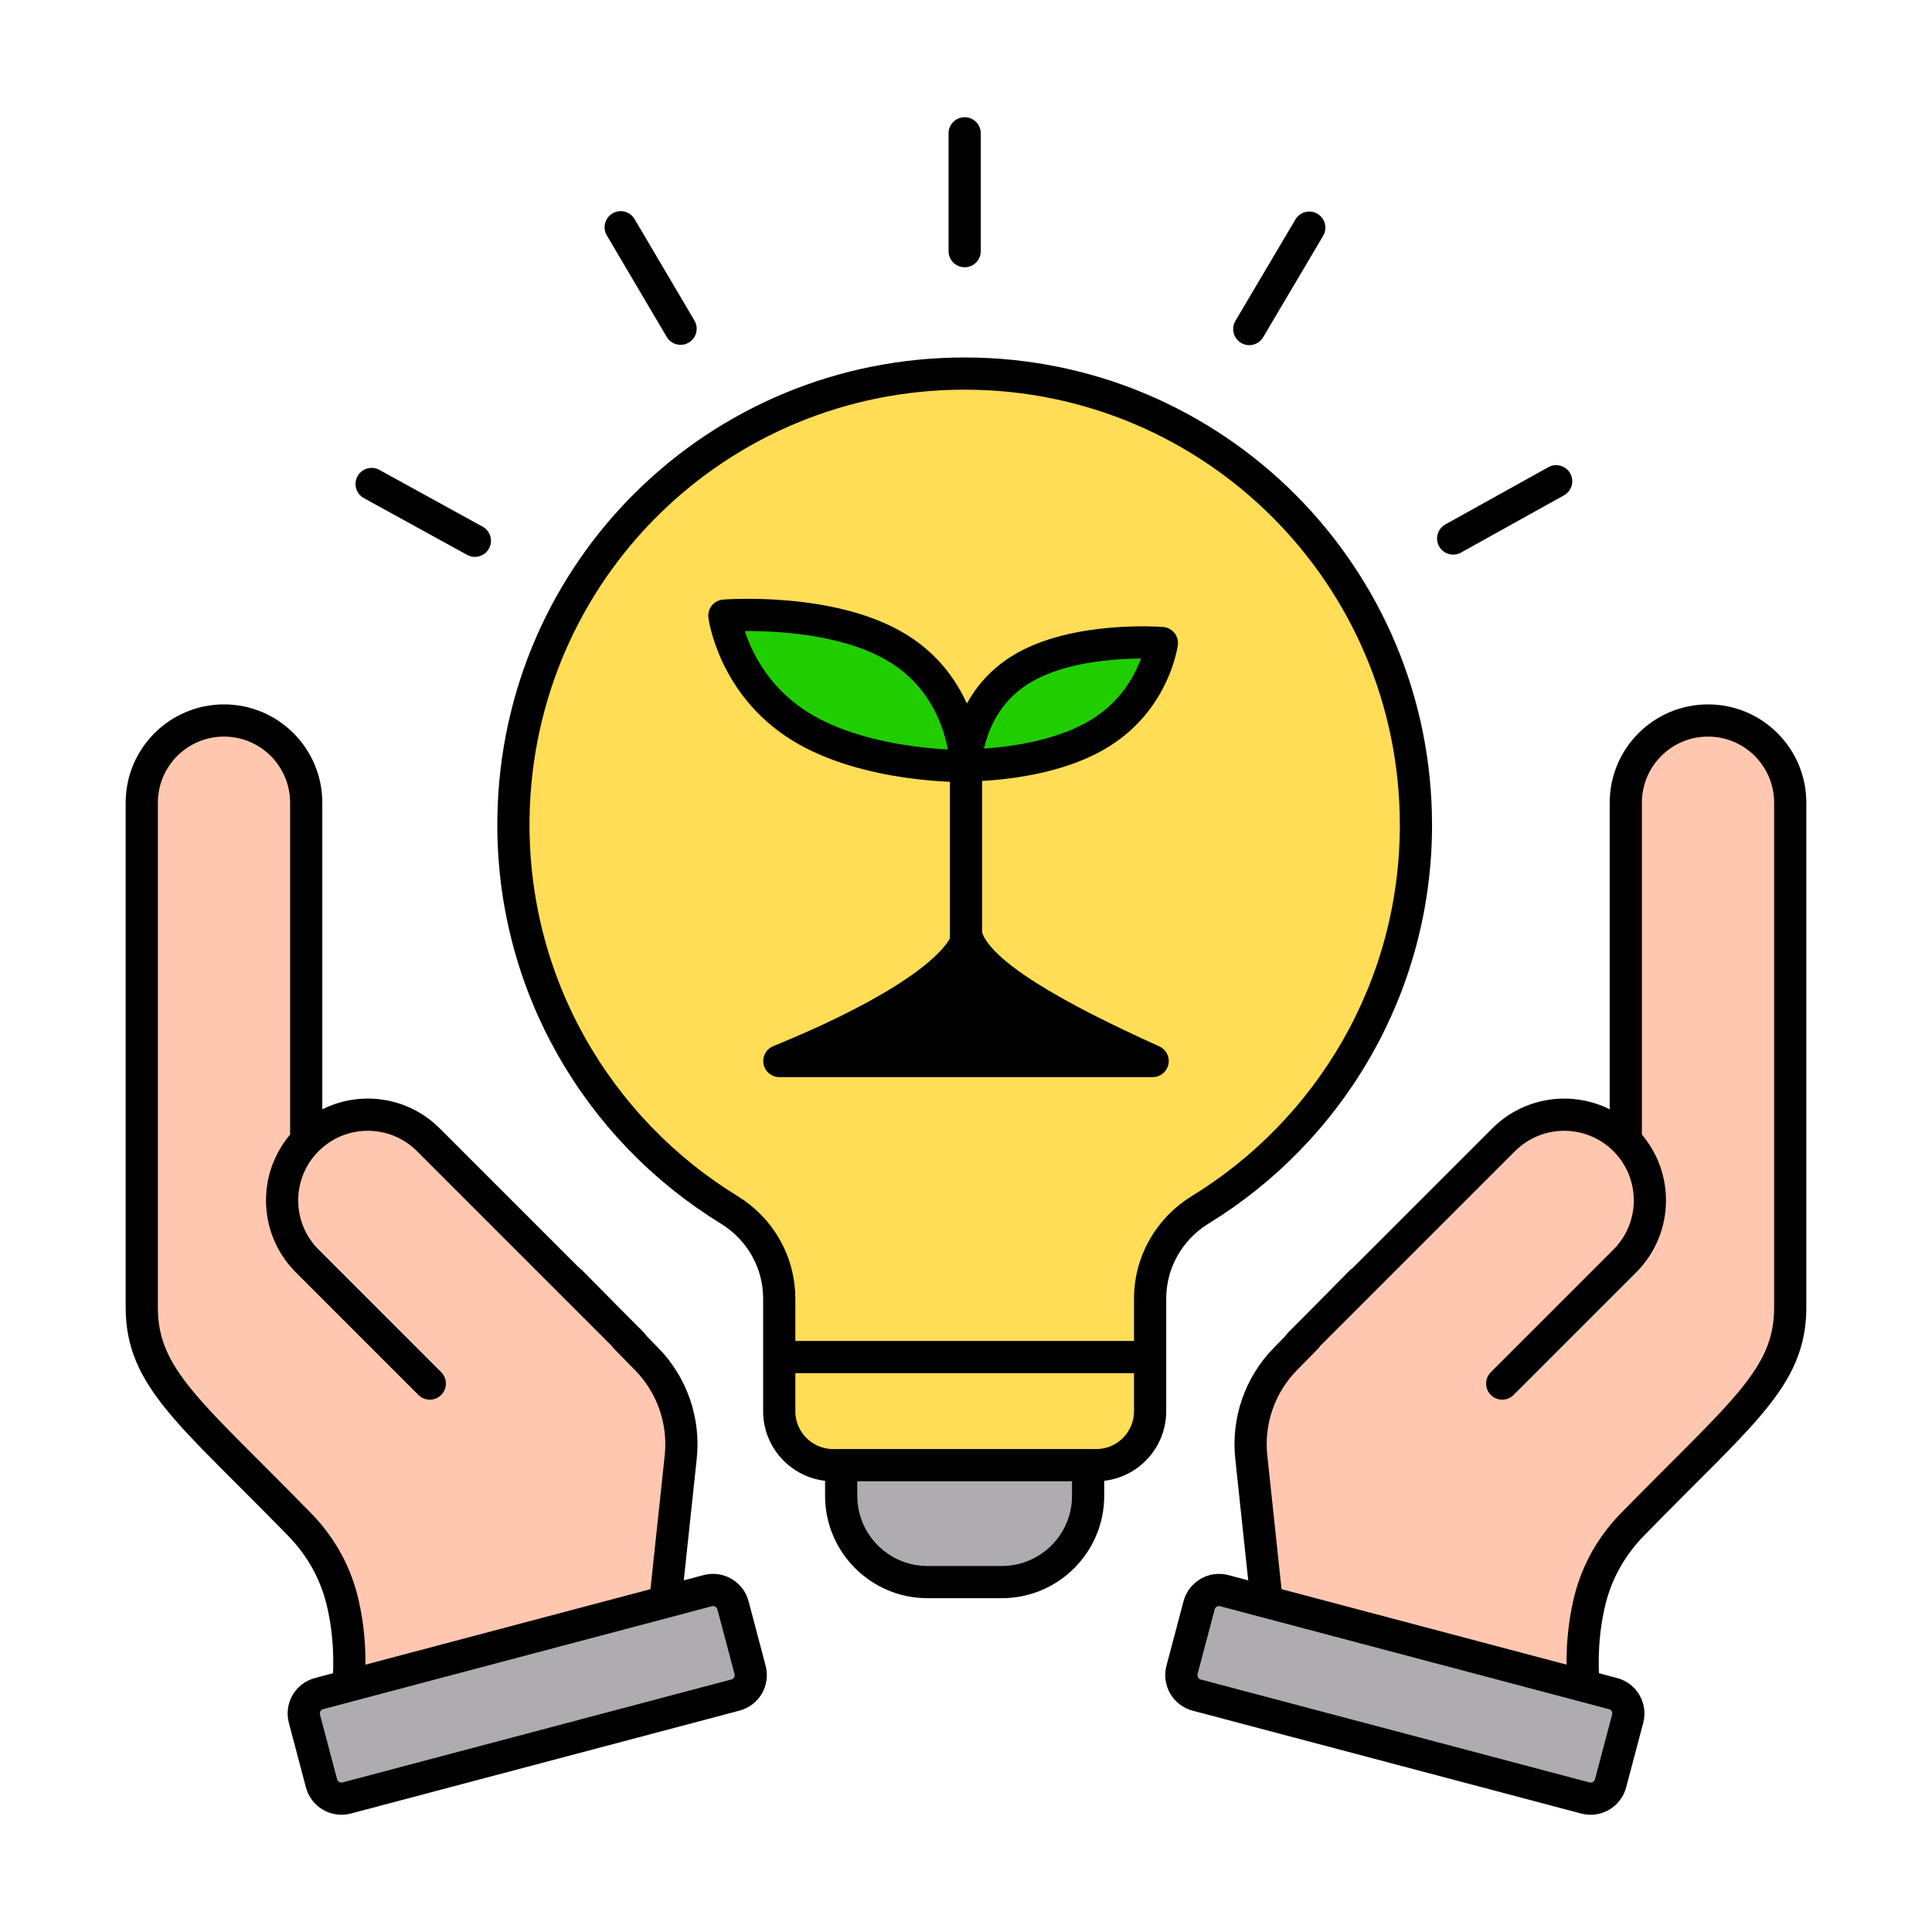
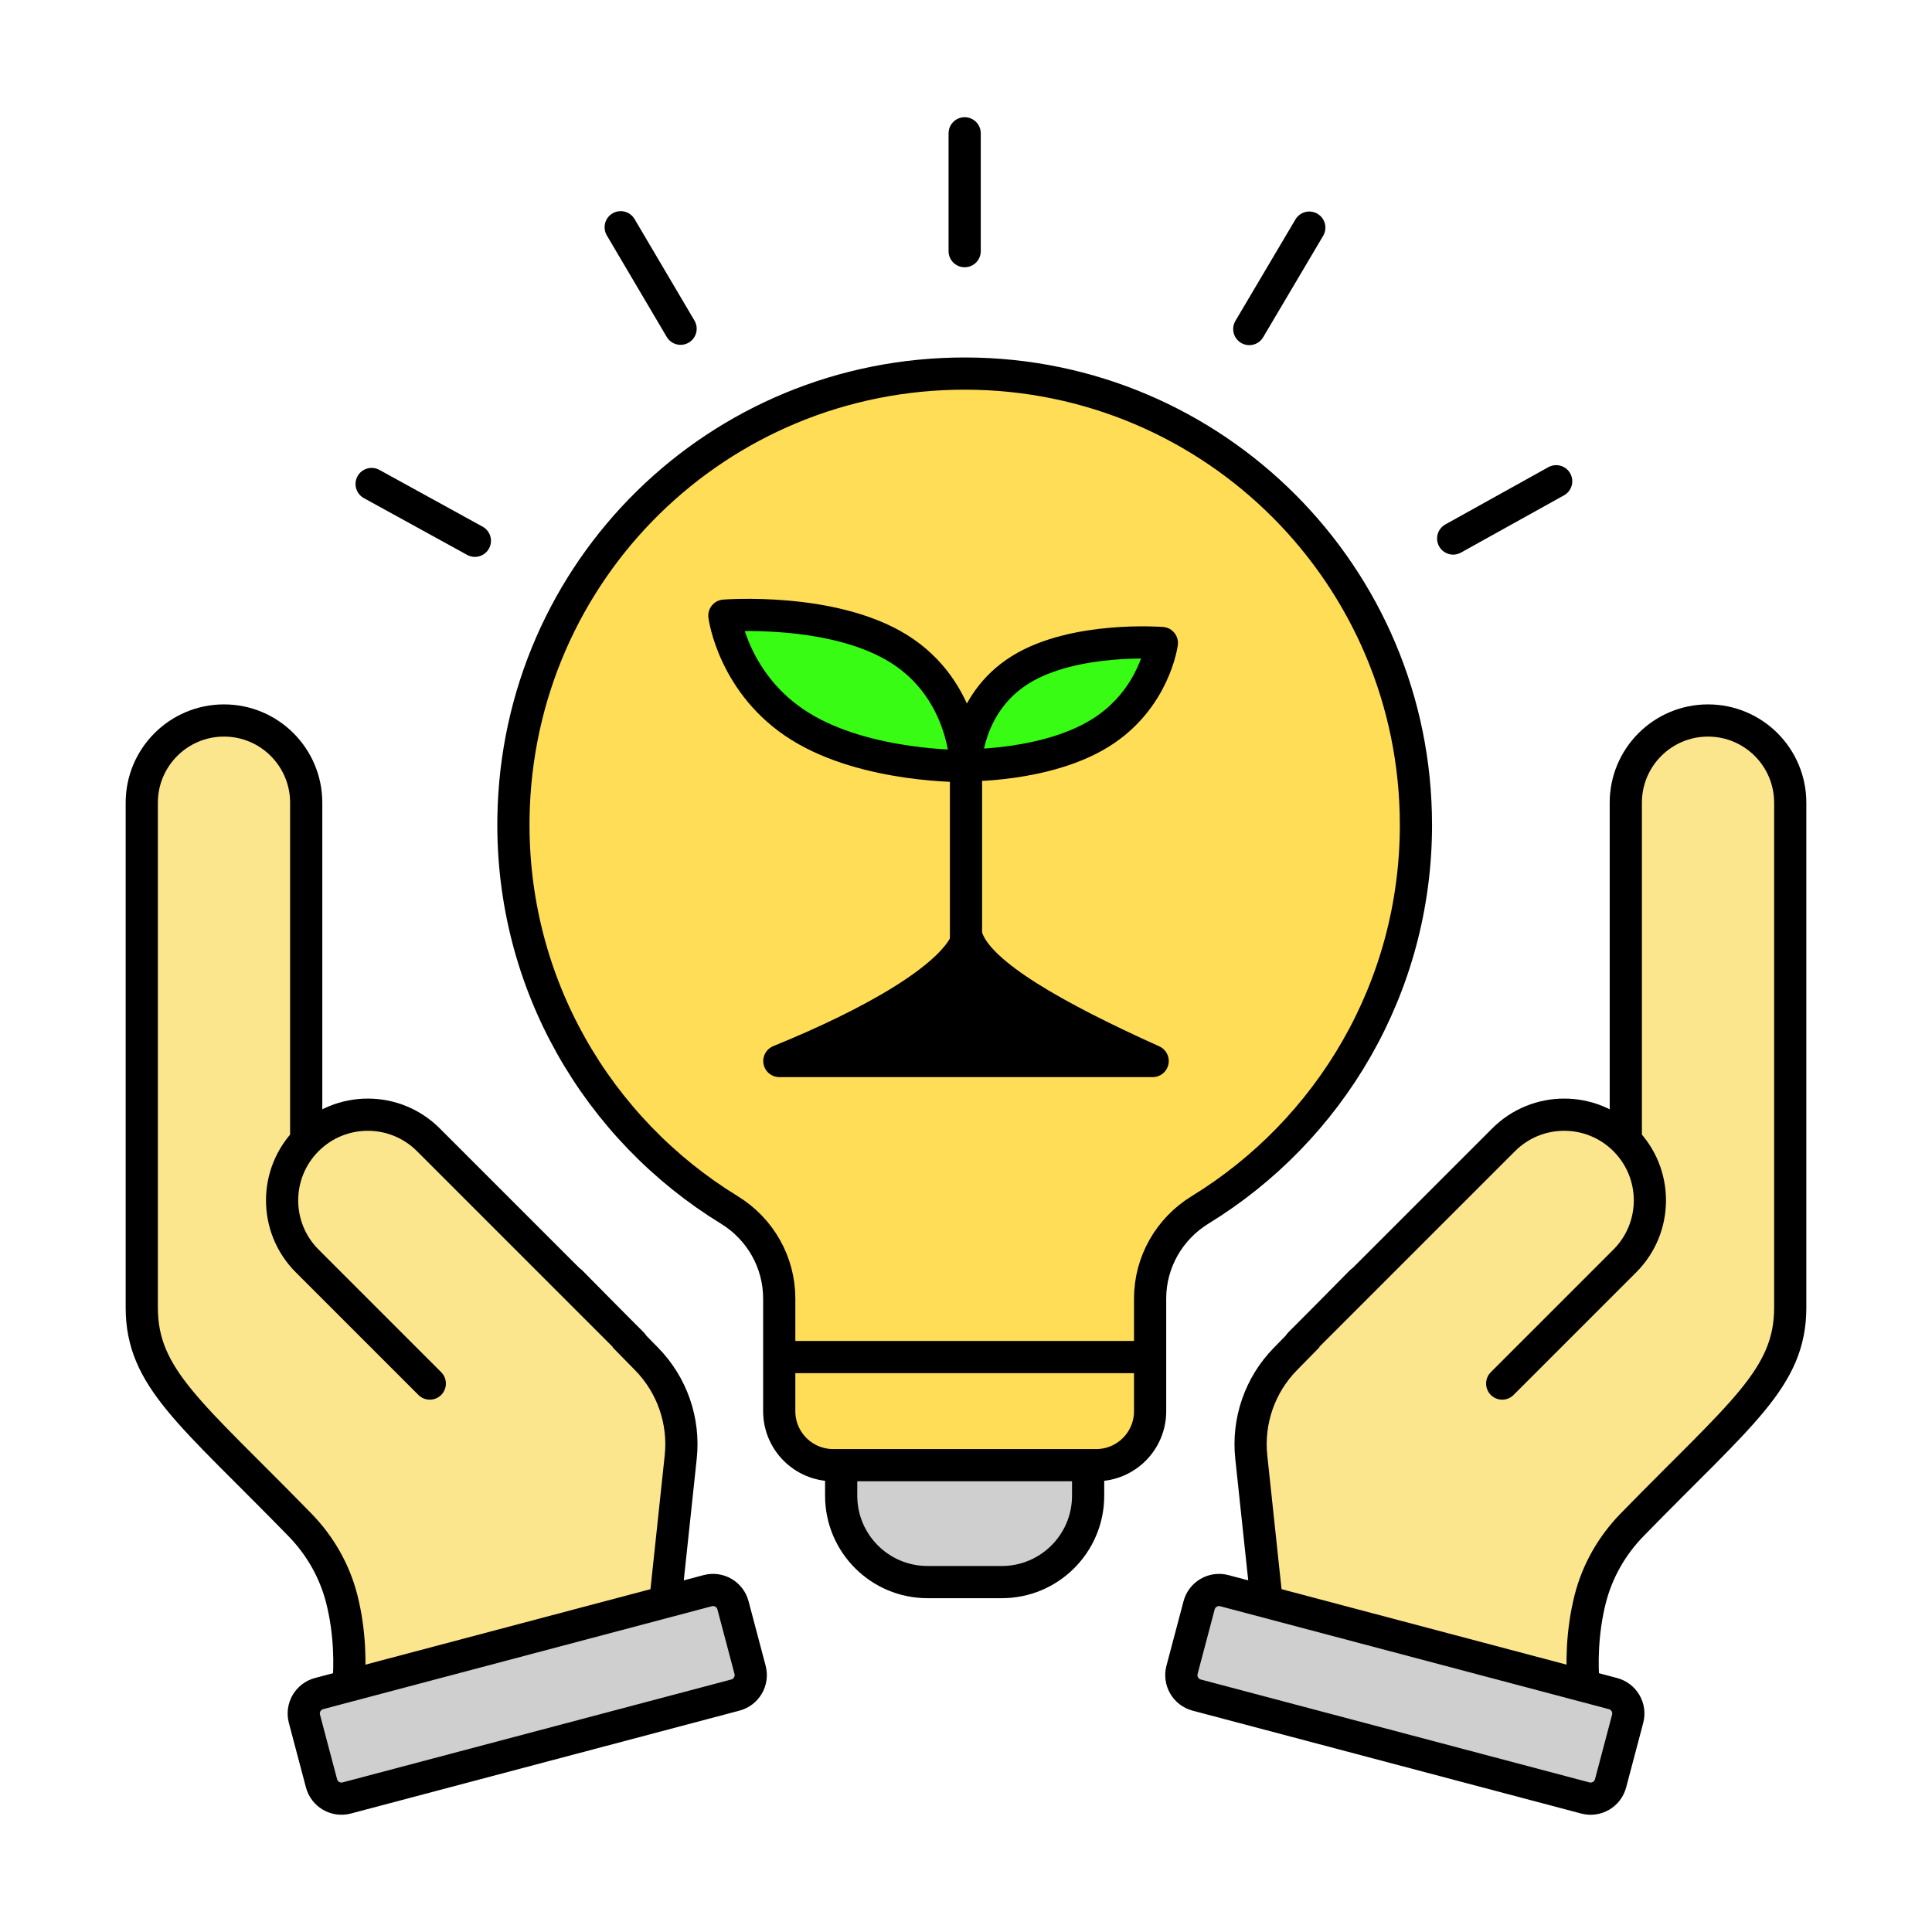
<svg xmlns="http://www.w3.org/2000/svg" id="Layer_1" data-name="Layer 1" viewBox="0 0 1080 1080">
  <defs>
    <style>
      .cls-1 {
        fill: none;
      }

-       .cls-1, .cls-2, .cls-3, .cls-4, .cls-5, .cls-6 {
+       .cls-1, .cls-2, .cls-3, .cls-4, .cls-5, .cls-6, .cls-7 {
        stroke: #000;
        stroke-linecap: round;
        stroke-linejoin: round;
        stroke-width: 18px;
      }

      .cls-2 {
-         fill: #20ce00;
+         fill: #cfcfcf;
      }

      .cls-3 {
-         fill: #ffc7b0;
+         fill: #fce68d;
      }

      .cls-4 {
+         fill: #38fc14;
+       }
+ 
+       .cls-5 {
        fill: #ffdd56;
      }

-       .cls-5 {
+       .cls-6 {
        fill: #afacb0;
      }

-       .cls-6 {
+       .cls-7 {
        fill: #000;
      }
    </style>
  </defs>
  <g>
-     <path class="cls-3" d="M194.65,943.22c1.26-12.41,1.07-31.03-3.6-49.39-3.97-15.63-12.13-29.88-23.38-41.42-60.87-62.43-88.42-81.95-88.42-121.44v-282.25c0-25.38,20.58-45.96,45.96-45.96h0c25.38,0,45.96,20.58,45.96,45.96v227.17s148.09,40.78,148.09,40.78l42.19,43c14.23,14.5,21.23,34.61,19.08,54.81l-8.67,81.42-177.19,47.32Z" />
-     <path class="cls-3" d="M240.26,773.42l-68.53-68.53c-18.71-18.71-18.71-49.03,0-67.74h0c18.71-18.71,49.03-18.71,67.74,0l113.81,113.81" />
-     <rect class="cls-5" x="170.81" y="916.96" width="247.82" height="60.37" rx="11.54" ry="11.54" transform="translate(-232.59 106.97) rotate(-14.83)" />
+     <g>
+       <path class="cls-3" d="M194.65,943.22c1.26-12.41,1.07-31.03-3.6-49.39-3.97-15.63-12.13-29.88-23.38-41.42-60.87-62.43-88.42-81.95-88.42-121.44v-282.25c0-25.38,20.58-45.96,45.96-45.96h0c25.38,0,45.96,20.58,45.96,45.96v227.17s148.09,40.78,148.09,40.78l42.19,43c14.23,14.5,21.23,34.61,19.08,54.81l-8.67,81.42-177.19,47.32Z" />
+       <path class="cls-3" d="M240.26,773.42l-68.53-68.53c-18.71-18.71-18.71-49.03,0-67.74h0c18.71-18.71,49.03-18.71,67.74,0l113.81,113.81" />
+       <rect class="cls-2" x="170.81" y="916.96" width="247.82" height="60.37" rx="11.54" ry="11.54" transform="translate(-232.59 106.97) rotate(-14.83)" />
+     </g>
+     <g>
+       <path class="cls-3" d="M885.35,943.22c-1.26-12.41-1.07-31.03,3.6-49.39,3.97-15.63,12.13-29.88,23.38-41.42,60.87-62.43,88.42-81.95,88.42-121.44v-282.25c0-25.38-20.58-45.96-45.96-45.96h0c-25.38,0-45.96,20.58-45.96,45.96v227.17s-148.09,40.78-148.09,40.78l-42.19,43c-14.23,14.5-21.23,34.61-19.08,54.81l8.67,81.42,177.19,47.32Z" />
+       <path class="cls-3" d="M839.74,773.42l68.53-68.53c18.71-18.71,18.71-49.03,0-67.74h0c-18.71-18.71-49.03-18.71-67.74,0l-113.81,113.81" />
+       <rect class="cls-2" x="661.37" y="916.96" width="247.82" height="60.37" rx="11.54" ry="11.54" transform="translate(1302.01 2063.73) rotate(-165.17)" />
+     </g>
  </g>
-   <g>
-     <path class="cls-3" d="M885.35,943.22c-1.26-12.41-1.07-31.03,3.6-49.39,3.97-15.63,12.13-29.88,23.38-41.42,60.87-62.43,88.42-81.95,88.42-121.44v-282.25c0-25.38-20.58-45.96-45.96-45.96h0c-25.38,0-45.96,20.58-45.96,45.96v227.17s-148.09,40.78-148.09,40.78l-42.19,43c-14.23,14.5-21.23,34.61-19.08,54.81l8.67,81.42,177.19,47.32Z" />
-     <path class="cls-3" d="M839.74,773.42l68.53-68.53c18.71-18.71,18.71-49.03,0-67.74h0c-18.71-18.71-49.03-18.71-67.74,0l-113.81,113.81" />
-     <rect class="cls-5" x="661.37" y="916.96" width="247.82" height="60.37" rx="11.54" ry="11.54" transform="translate(1302.01 2063.73) rotate(-165.17)" />
-   </g>
-   <path class="cls-5" d="M470.23,777.93h138.04v58.21c0,26.63-21.62,48.26-48.26,48.26h-41.53c-26.63,0-48.26-21.62-48.26-48.26v-58.21h0Z" />
-   <path class="cls-4" d="M791.51,461.08c0-139.13-112.64-251.96-251.71-252.25-138.42-.29-250.62,109.84-252.77,248.24-1.44,92.77,47.21,174.29,120.66,219.28,17.27,10.58,27.91,29.27,27.91,49.52v63c0,16.66,13.51,30.17,30.17,30.17h146.98c16.66,0,30.17-13.51,30.17-30.17v-63c0-20.29,10.69-38.97,27.99-49.57,72.34-44.35,120.61-124.15,120.61-215.22Z" />
-   <line class="cls-5" x1="436.4" y1="758.61" x2="642.1" y2="758.61" />
+   <path class="cls-2" d="M470.23,777.93h138.04v58.21c0,26.63-21.62,48.26-48.26,48.26h-41.53c-26.63,0-48.26-21.62-48.26-48.26v-58.21h0Z" />
+   <path class="cls-5" d="M791.51,461.08c0-139.13-112.64-251.96-251.71-252.25-138.42-.29-250.62,109.84-252.77,248.24-1.44,92.77,47.21,174.29,120.66,219.28,17.27,10.58,27.91,29.27,27.91,49.52v63c0,16.66,13.51,30.17,30.17,30.17h146.98c16.66,0,30.17-13.51,30.17-30.17v-63c0-20.29,10.69-38.97,27.99-49.57,72.34-44.35,120.61-124.15,120.61-215.22Z" />
+   <line class="cls-6" x1="436.4" y1="758.61" x2="642.1" y2="758.61" />
  <g>
    <line class="cls-1" x1="539.25" y1="74.52" x2="539.25" y2="140.4" />
    <line class="cls-1" x1="731.9" y1="127.25" x2="698.36" y2="183.94" />
    <line class="cls-1" x1="869.91" y1="269.02" x2="812.33" y2="301.03" />
    <line class="cls-1" x1="346.97" y1="127.03" x2="380.45" y2="183.76" />
    <line class="cls-1" x1="207.74" y1="270.56" x2="265.46" y2="302.3" />
  </g>
  <g>
    <line class="cls-1" x1="540" y1="428.23" x2="540" y2="588.57" />
-     <path class="cls-2" d="M404.93,344.15s4.99,38.64,42.29,61.86c37.3,23.22,92.78,22.22,92.78,22.22,0,0-.35-42.4-37.65-65.62-37.3-23.22-97.42-18.46-97.42-18.46Z" />
-     <path class="cls-2" d="M649.49,359.44s-4.06,31.41-34.37,50.28c-30.31,18.87-75.4,18.06-75.4,18.06,0,0,.29-34.46,30.6-53.33,30.31-18.87,79.17-15,79.17-15Z" />
-     <path class="cls-6" d="M435.66,593.12h208.68c-55.22-24.9-96.13-48.27-103.54-68.07-8.31,21.45-53.25,46.98-105.14,68.07Z" />
+     <path class="cls-4" d="M404.93,344.15s4.99,38.64,42.29,61.86c37.3,23.22,92.78,22.22,92.78,22.22,0,0-.35-42.4-37.65-65.62-37.3-23.22-97.42-18.46-97.42-18.46Z" />
+     <path class="cls-4" d="M649.49,359.44s-4.06,31.41-34.37,50.28c-30.31,18.87-75.4,18.06-75.4,18.06,0,0,.29-34.46,30.6-53.33,30.31-18.87,79.17-15,79.17-15Z" />
+     <path class="cls-7" d="M435.66,593.12h208.68c-55.22-24.9-96.13-48.27-103.54-68.07-8.31,21.45-53.25,46.98-105.14,68.07Z" />
  </g>
</svg>
